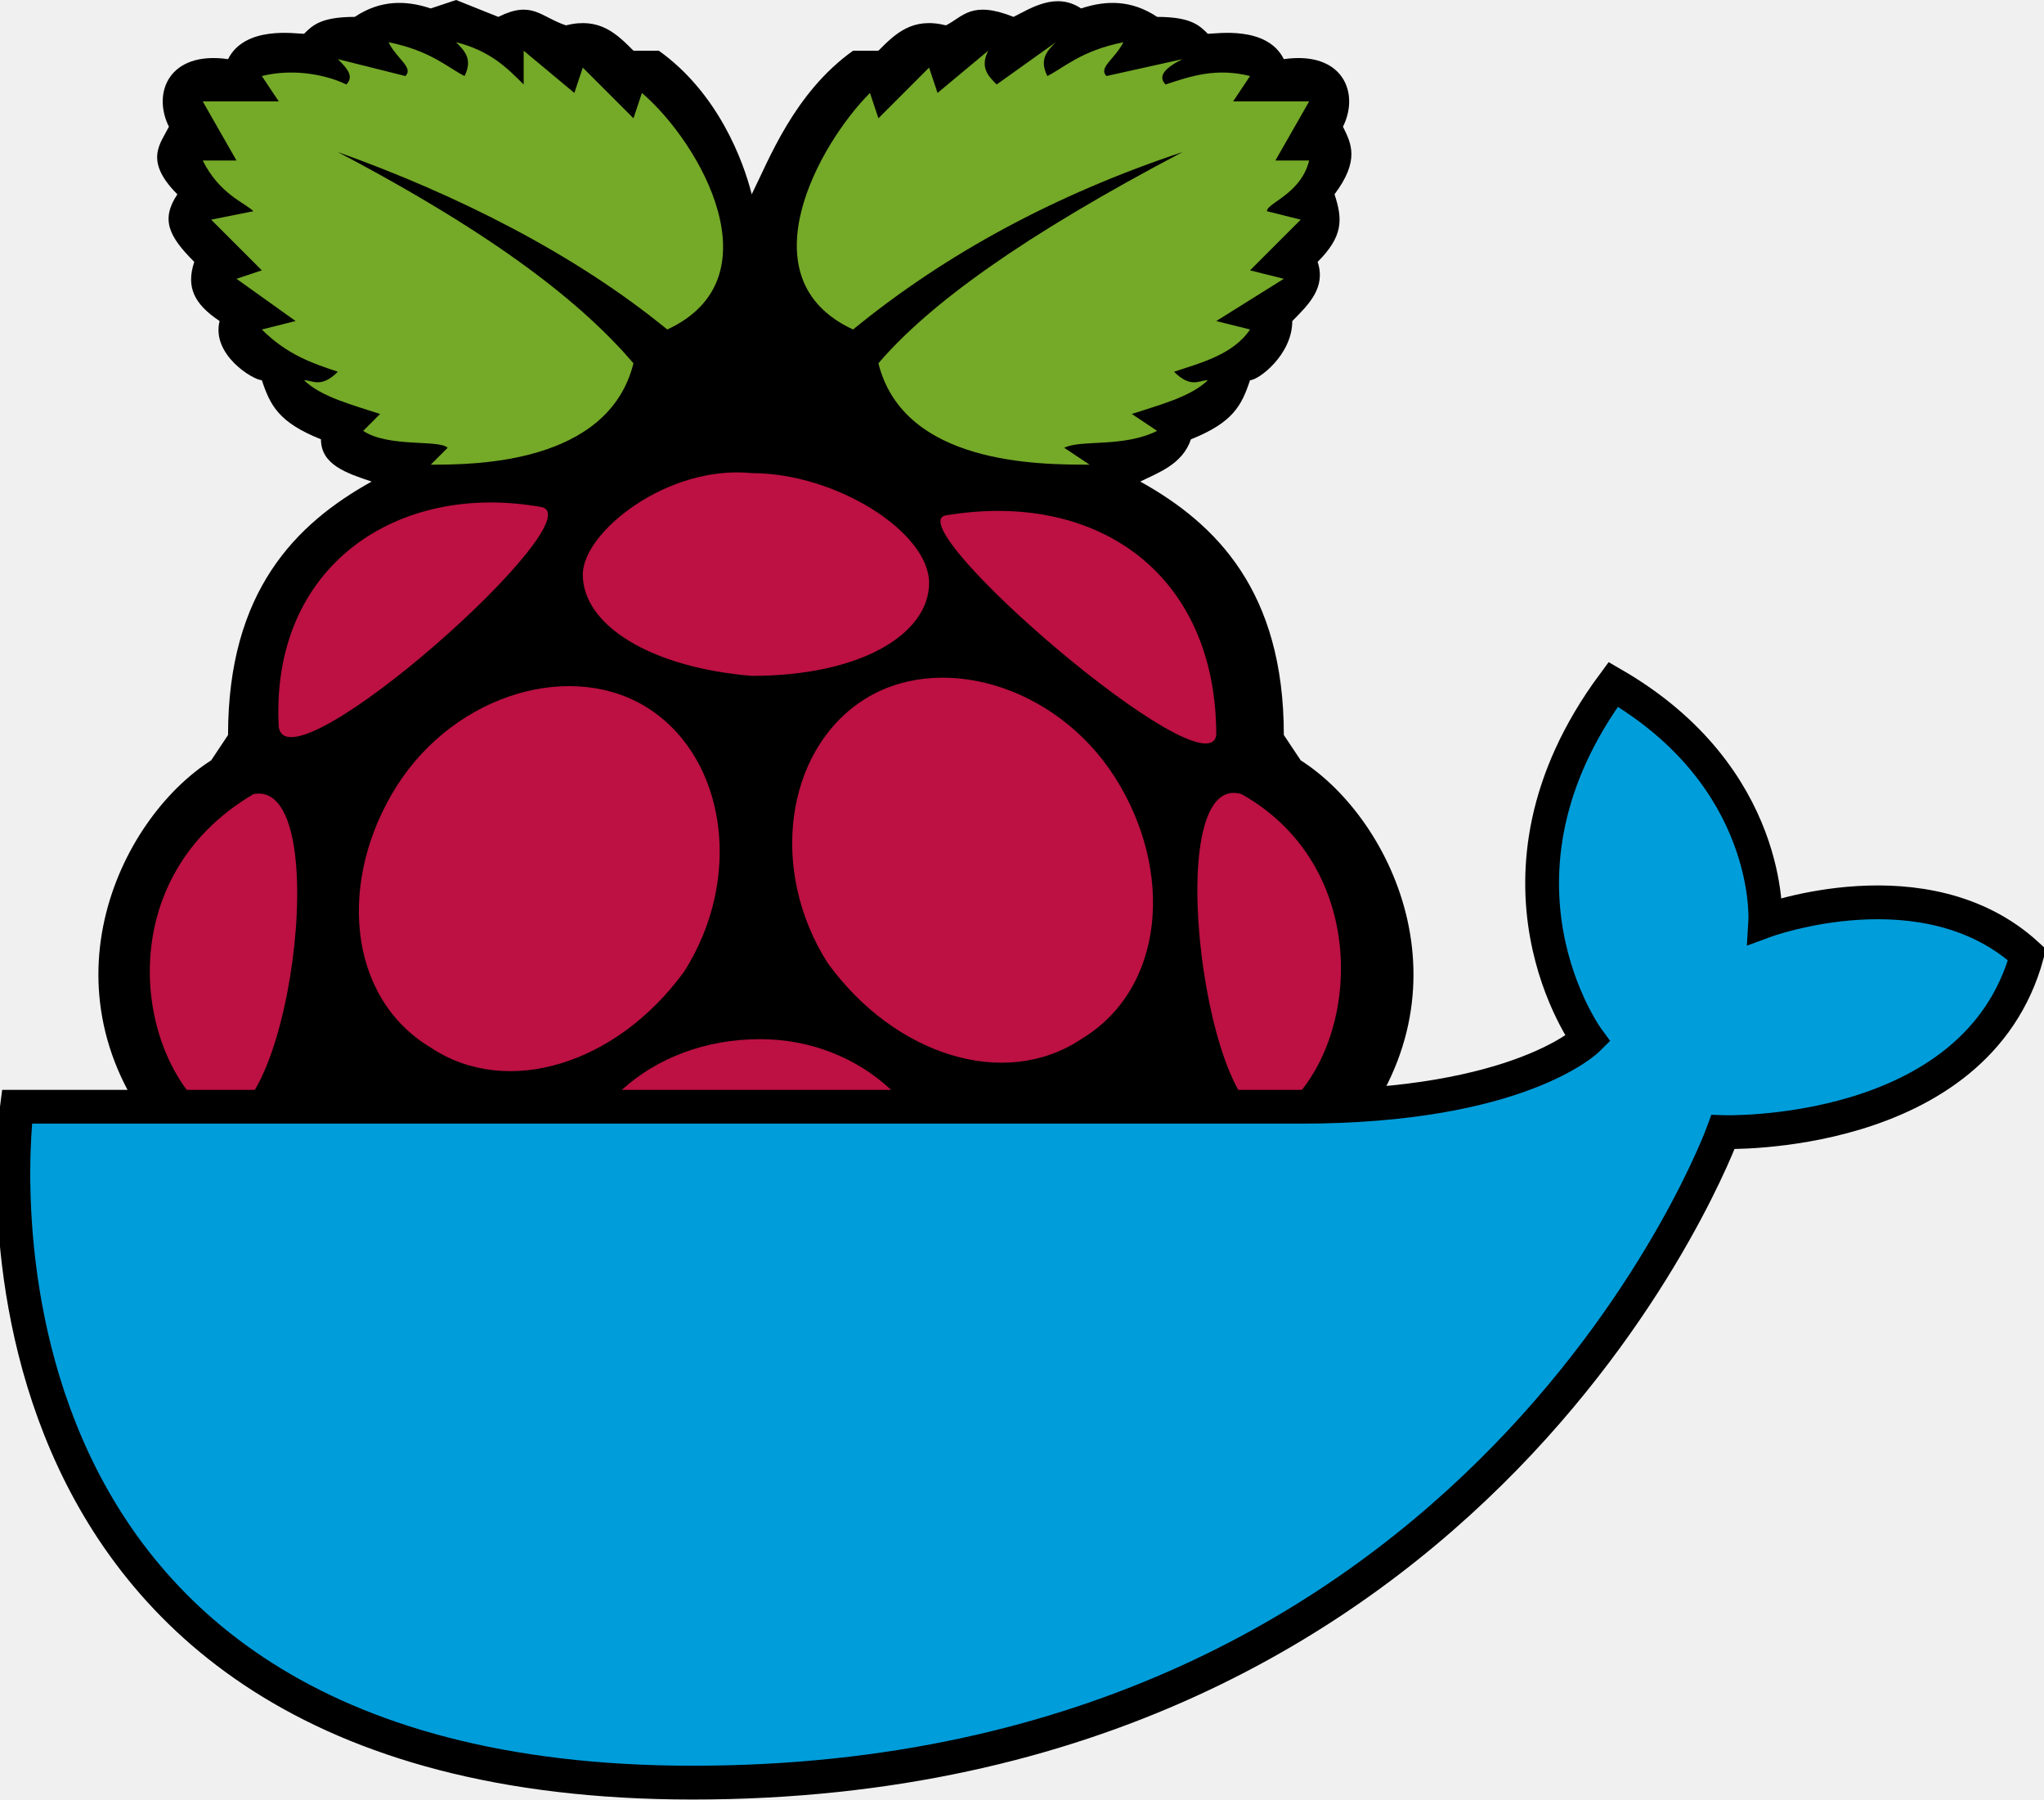
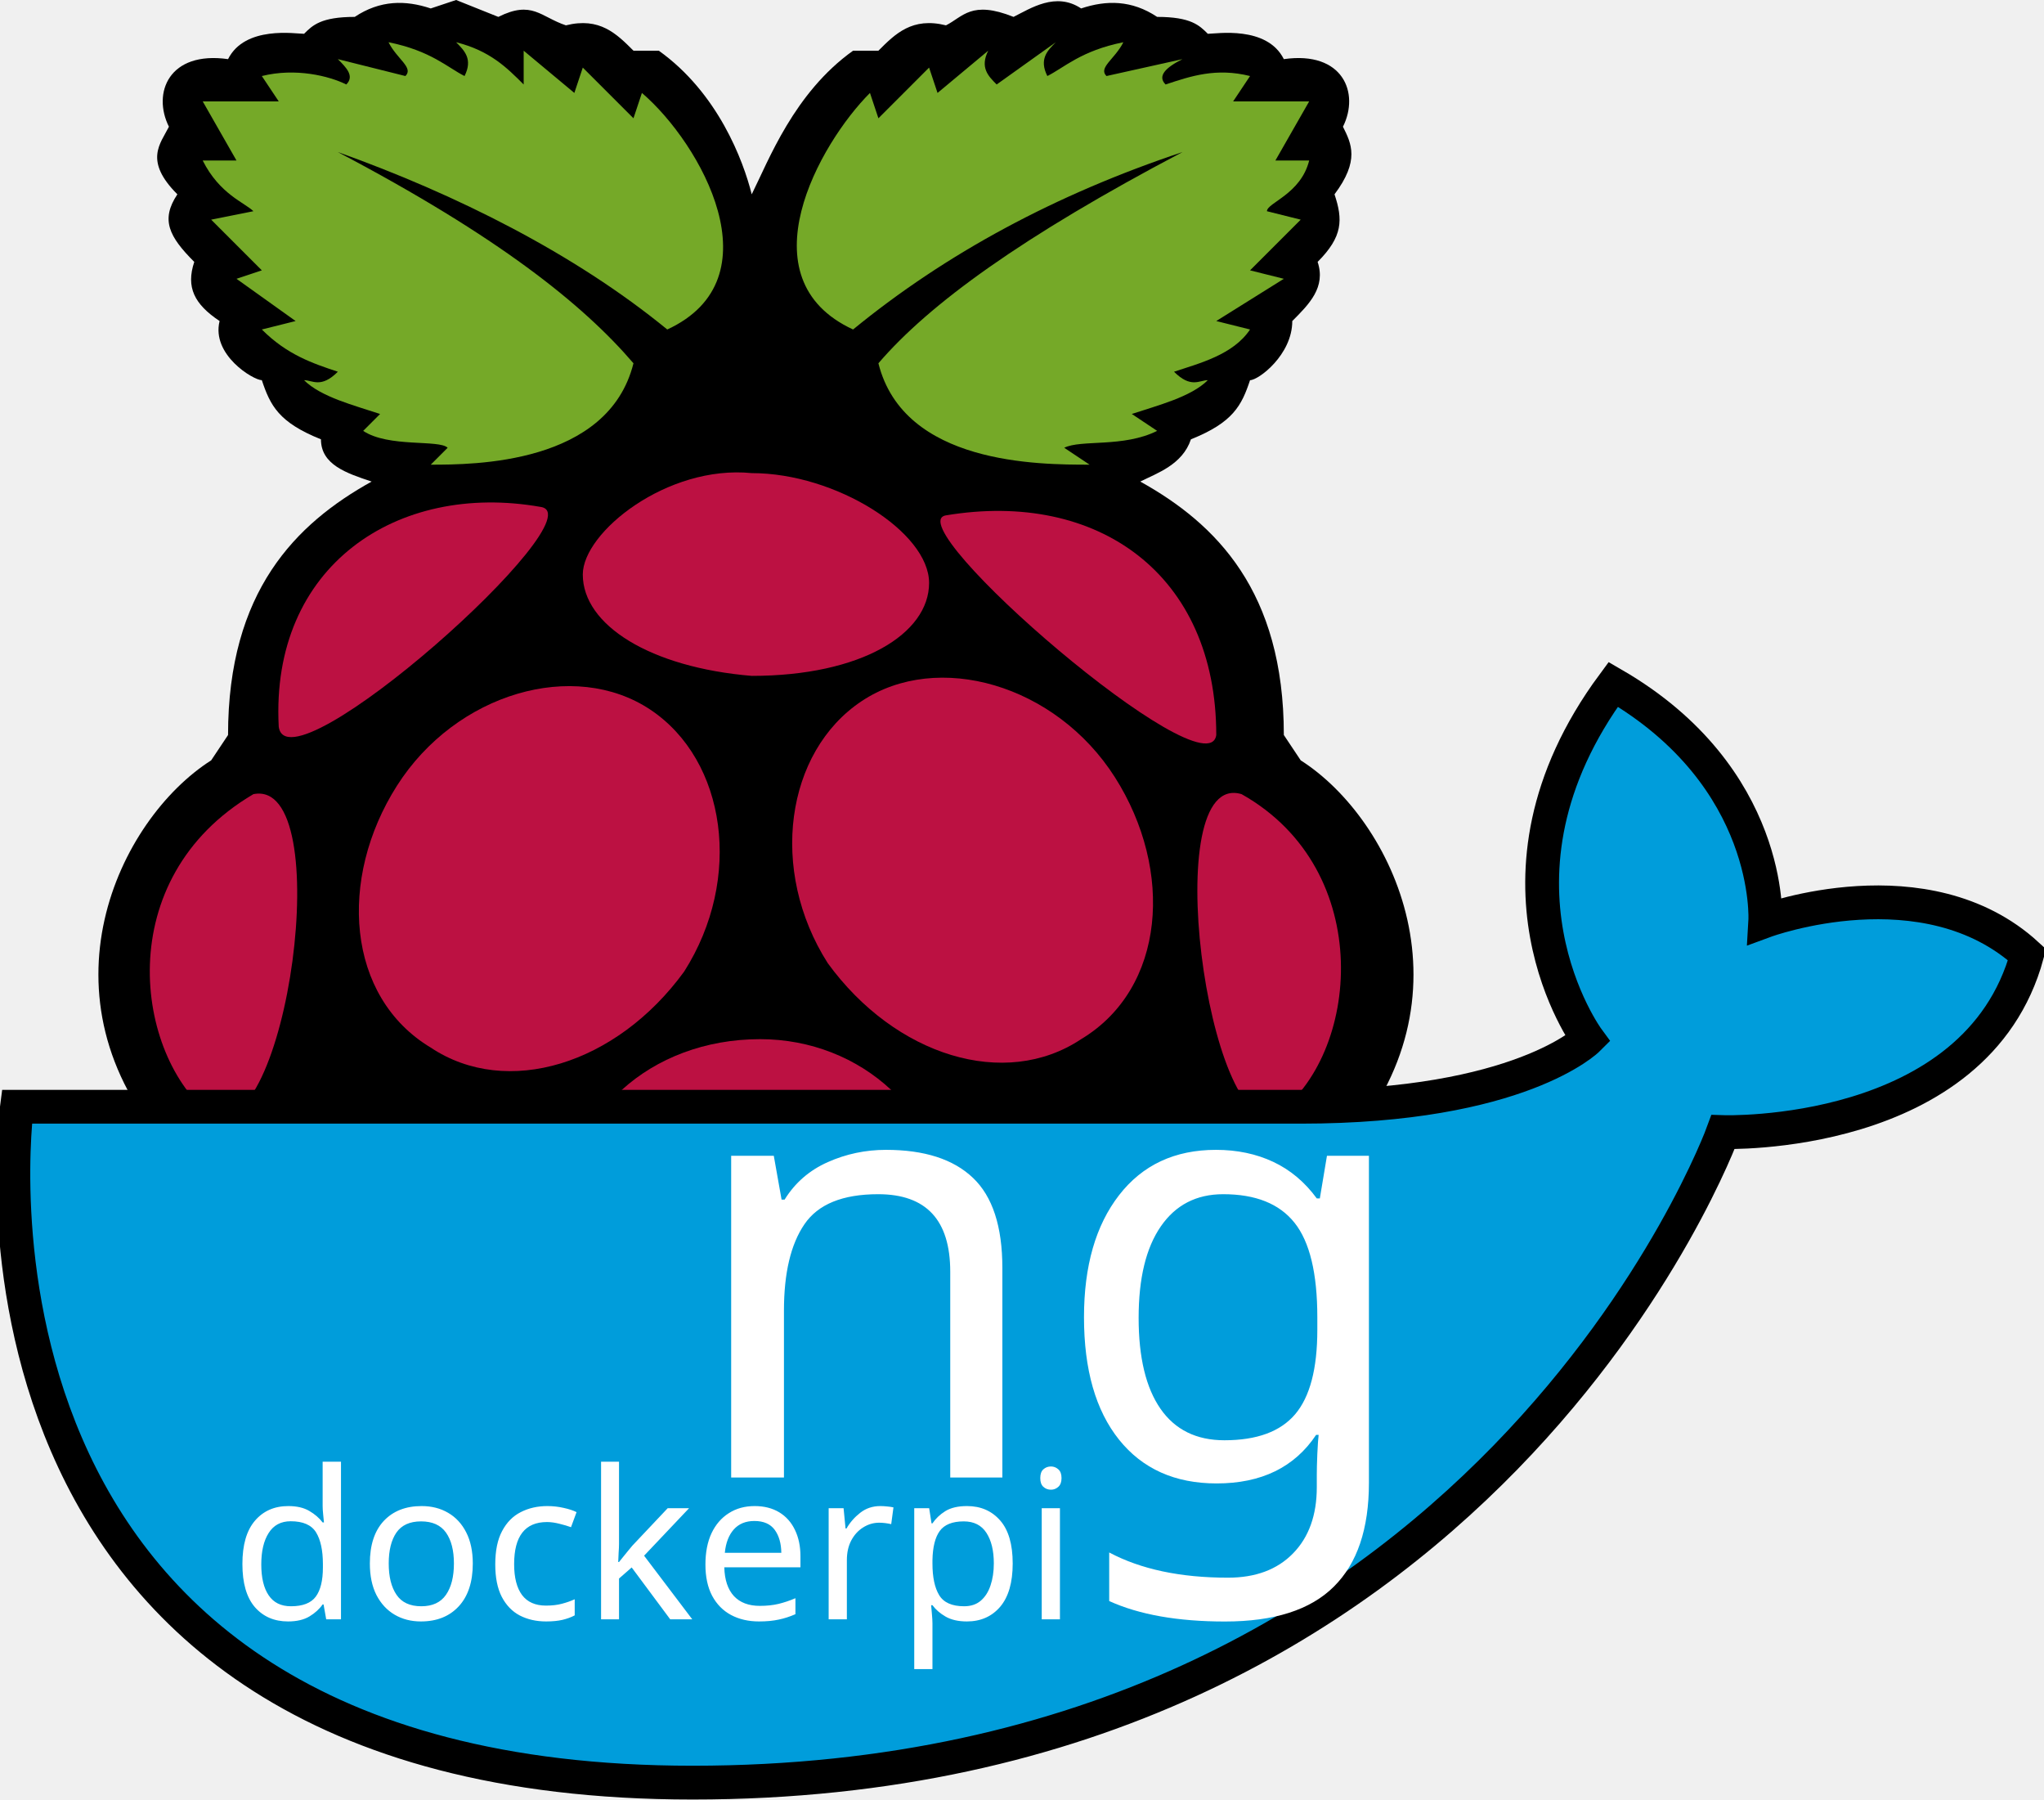
- <svg xmlns="http://www.w3.org/2000/svg" width="242" height="213">
-   <g class="raspberry">
-     <path class="background" d="M51 1c-3-1-6-1-9 1-4 0-5 1-6 2-1 0-7-1-9 3-7-1-9 4-7 8-1 2-3 4 1 8-2 3-1 5 2 8-1 3 0 5 3 7-1 4 4 7 5 7 1 3 2 5 7 7 0 3 3 4 6 5-9 5-17 13-17 30l-2 3c-11 7-21 28-5 46l4 13c2 18 17 26 21 27 6 4 12 8 20 11 7 8 16 11 24 11h1c8 0 16-3 24-11 8-3 14-7 20-11 4-1 19-9 21-27l4-13c16-18 6-39-5-46l-2-3c0-17-8-25-17-30 2-1 5-2 6-5 5-2 6-4 7-7 1 0 5-3 5-7 2-2 4-4 3-7 3-3 3-5 2-8 3-4 2-6 1-8 2-4 0-9-7-8-2-4-8-3-9-3-1-1-2-2-6-2-3-2-6-2-9-1-3-2-6 0-8 1-5-2-6 0-8 1-4-1-6 1-8 3h-3c-7 5-10 13-12 17-1-4-4-12-11-17h-3c-2-2-4-4-8-3-3-1-4-3-8-1l-5-2-3 1z" />
-     <g class="leaves" fill="#75a928">
-       <path d="M75 43c-3 12-19 12-24 12l2-2c-1-1-7 0-10-2l2-2c-3-1-7-2-9-4 1 0 2 1 4-1-3-1-6-2-9-5l4-1-7-5 3-1-6-6 5-1c-1-1-4-2-6-6h4l-4-7h9l-2-3c4-1 8 0 10 1 1-1 0-2-1-3l8 2c1-1-1-2-2-4 5 1 7 3 9 4 1-2 0-3-1-4 4 1 6 3 8 5V6l6 5 1-3 6 6 1-3c7 6 16 22 3 28-11-9-25-16-39-21 19 10 29 18 35 25z" />
-       <path d="M104 43c3 12 19 12 25 12l-3-2c2-1 7 0 11-2l-3-2c3-1 7-2 9-4-1 0-2 1-4-1 3-1 7-2 9-5l-4-1 8-5-4-1 6-6-4-1c0-1 4-2 5-6h-4l4-7h-9l2-3c-4-1-7 0-10 1-1-1 0-2 2-3l-9 2c-1-1 1-2 2-4-5 1-7 3-9 4-1-2 0-3 1-4l-7 5c-1-1-2-2-1-4l-6 5-1-3-6 6-1-3c-6 6-15 22-2 28 11-9 24-16 39-21-19 10-30 18-36 25z" />
+ <svg xmlns="http://www.w3.org/2000/svg" width="242" height="213" version="1.1" id="svg15">
+   <defs id="defs15" />
+   <g class="raspberry" id="g15">
+     <path class="background" d="M51 1c-3-1-6-1-9 1-4 0-5 1-6 2-1 0-7-1-9 3-7-1-9 4-7 8-1 2-3 4 1 8-2 3-1 5 2 8-1 3 0 5 3 7-1 4 4 7 5 7 1 3 2 5 7 7 0 3 3 4 6 5-9 5-17 13-17 30l-2 3c-11 7-21 28-5 46l4 13c2 18 17 26 21 27 6 4 12 8 20 11 7 8 16 11 24 11h1c8 0 16-3 24-11 8-3 14-7 20-11 4-1 19-9 21-27l4-13c16-18 6-39-5-46l-2-3c0-17-8-25-17-30 2-1 5-2 6-5 5-2 6-4 7-7 1 0 5-3 5-7 2-2 4-4 3-7 3-3 3-5 2-8 3-4 2-6 1-8 2-4 0-9-7-8-2-4-8-3-9-3-1-1-2-2-6-2-3-2-6-2-9-1-3-2-6 0-8 1-5-2-6 0-8 1-4-1-6 1-8 3h-3c-7 5-10 13-12 17-1-4-4-12-11-17h-3c-2-2-4-4-8-3-3-1-4-3-8-1l-5-2-3 1z" id="path1" />
+     <g class="leaves" fill="#75a928" id="g3">
+       <path d="M75 43c-3 12-19 12-24 12l2-2c-1-1-7 0-10-2l2-2c-3-1-7-2-9-4 1 0 2 1 4-1-3-1-6-2-9-5l4-1-7-5 3-1-6-6 5-1c-1-1-4-2-6-6h4l-4-7h9l-2-3c4-1 8 0 10 1 1-1 0-2-1-3l8 2c1-1-1-2-2-4 5 1 7 3 9 4 1-2 0-3-1-4 4 1 6 3 8 5V6l6 5 1-3 6 6 1-3c7 6 16 22 3 28-11-9-25-16-39-21 19 10 29 18 35 25z" id="path2" />
+       <path d="M104 43c3 12 19 12 25 12l-3-2c2-1 7 0 11-2l-3-2c3-1 7-2 9-4-1 0-2 1-4-1 3-1 7-2 9-5l-4-1 8-5-4-1 6-6-4-1c0-1 4-2 5-6h-4l4-7h-9l2-3c-4-1-7 0-10 1-1-1 0-2 2-3l-9 2c-1-1 1-2 2-4-5 1-7 3-9 4-1-2 0-3 1-4l-7 5c-1-1-2-2-1-4l-6 5-1-3-6 6-1-3c-6 6-15 22-2 28 11-9 24-16 39-21-19 10-30 18-36 25z" id="path3" />
    </g>
-     <g class="berries" fill="#bc1142">
-       <path d="M90 164c-13 0-23-9-23-20 0-12 10-21 23-21 12 0 22 9 22 21 0 11-10 20-22 20z" />
-       <path d="M81 115c-8 11-21 15-30 9-10-6-11-20-4-31s21-15 30-9 11 20 4 31z" />
-       <path d="M98 114c8 11 21 15 30 9 10-6 11-20 4-31s-21-15-30-9-11 20-4 31z" />
-       <path d="M25 132c-9-7-12-28 5-38 10-2 4 42-5 38z" />
-       <path d="M151 132c10-7 12-29-4-38-10-3-4 41 4 38z" />
-       <path d="M144 87c-1 7-38-25-32-26 18-3 32 7 32 26z" />
-       <path d="M33 86c1 8 38-25 31-26-17-3-32 7-31 26z" />
-       <path d="M69 68c0 6 8 11 20 12 13 0 21-5 21-11S99 56 89 56c-10-1-20 7-20 12z" />
-       <path d="M111 178c0 5-11 14-22 14-11 1-22-9-22-12 0-5 14-9 23-9s21 3 21 7z" />
-       <path d="M61 170c-6 3-18 2-27-10-6-11-5-22-1-25 7-4 16 1 24 10 6 8 9 21 4 25z" />
-       <path d="M116 170c5 4 18 4 28-10 7-9 5-24 1-28-6-4-15 1-23 10-7 9-11 24-6 28z" />
+     <g class="berries" fill="#bc1142" id="g14">
+       <path d="M90 164c-13 0-23-9-23-20 0-12 10-21 23-21 12 0 22 9 22 21 0 11-10 20-22 20z" id="path4" />
+       <path d="M81 115c-8 11-21 15-30 9-10-6-11-20-4-31s21-15 30-9 11 20 4 31z" id="path5" />
+       <path d="M98 114c8 11 21 15 30 9 10-6 11-20 4-31s-21-15-30-9-11 20-4 31z" id="path6" />
+       <path d="M25 132c-9-7-12-28 5-38 10-2 4 42-5 38z" id="path7" />
+       <path d="M151 132c10-7 12-29-4-38-10-3-4 41 4 38z" id="path8" />
+       <path d="M144 87c-1 7-38-25-32-26 18-3 32 7 32 26z" id="path9" />
+       <path d="M33 86c1 8 38-25 31-26-17-3-32 7-31 26z" id="path10" />
+       <path d="M69 68c0 6 8 11 20 12 13 0 21-5 21-11S99 56 89 56c-10-1-20 7-20 12z" id="path11" />
+       <path d="M111 178c0 5-11 14-22 14-11 1-22-9-22-12 0-5 14-9 23-9s21 3 21 7z" id="path12" />
+       <path d="M61 170c-6 3-18 2-27-10-6-11-5-22-1-25 7-4 16 1 24 10 6 8 9 21 4 25z" id="path13" />
+       <path d="M116 170c5 4 18 4 28-10 7-9 5-24 1-28-6-4-15 1-23 10-7 9-11 24-6 28z" id="path14" />
    </g>
  </g>
-   <path class="whale" fill="#009ddb" stroke="#000" stroke-width="4" d="M82 211c-91 0-80-80-80-80h152c26 0 34-8 34-8s-14-19 3-42c19 11 18 28 18 28s19-7 31 4c-6 22-36 21-36 21s-28 77-122 77" />
+   <path class="whale" fill="#009ddb" stroke="#000" stroke-width="4" d="M82 211c-91 0-80-80-80-80h152c26 0 34-8 34-8s-14-19 3-42c19 11 18 28 18 28s19-7 31 4c-6 22-36 21-36 21s-28 77-122 77" id="path15" />
+   <text xml:space="preserve" style="font-size:71.032px;font-family:Bahnschrift;-inkscape-font-specification:'Bahnschrift, Normal';fill:#ffffff;stroke-width:0.444" x="80.536" y="174.881" id="text15">
+     <tspan id="tspan15" x="80.536" y="174.881" style="stroke-width:0.444">ng</tspan>
+   </text>
+   <text xml:space="preserve" style="font-size:24.539px;font-family:Bahnschrift;-inkscape-font-specification:'Bahnschrift, Normal';fill:#ffffff;stroke-width:0.153" x="27.356" y="191.675" id="text16">
+     <tspan id="tspan16" x="27.356" y="191.675" style="stroke-width:0.153">dockerpi</tspan>
+   </text>
</svg>
